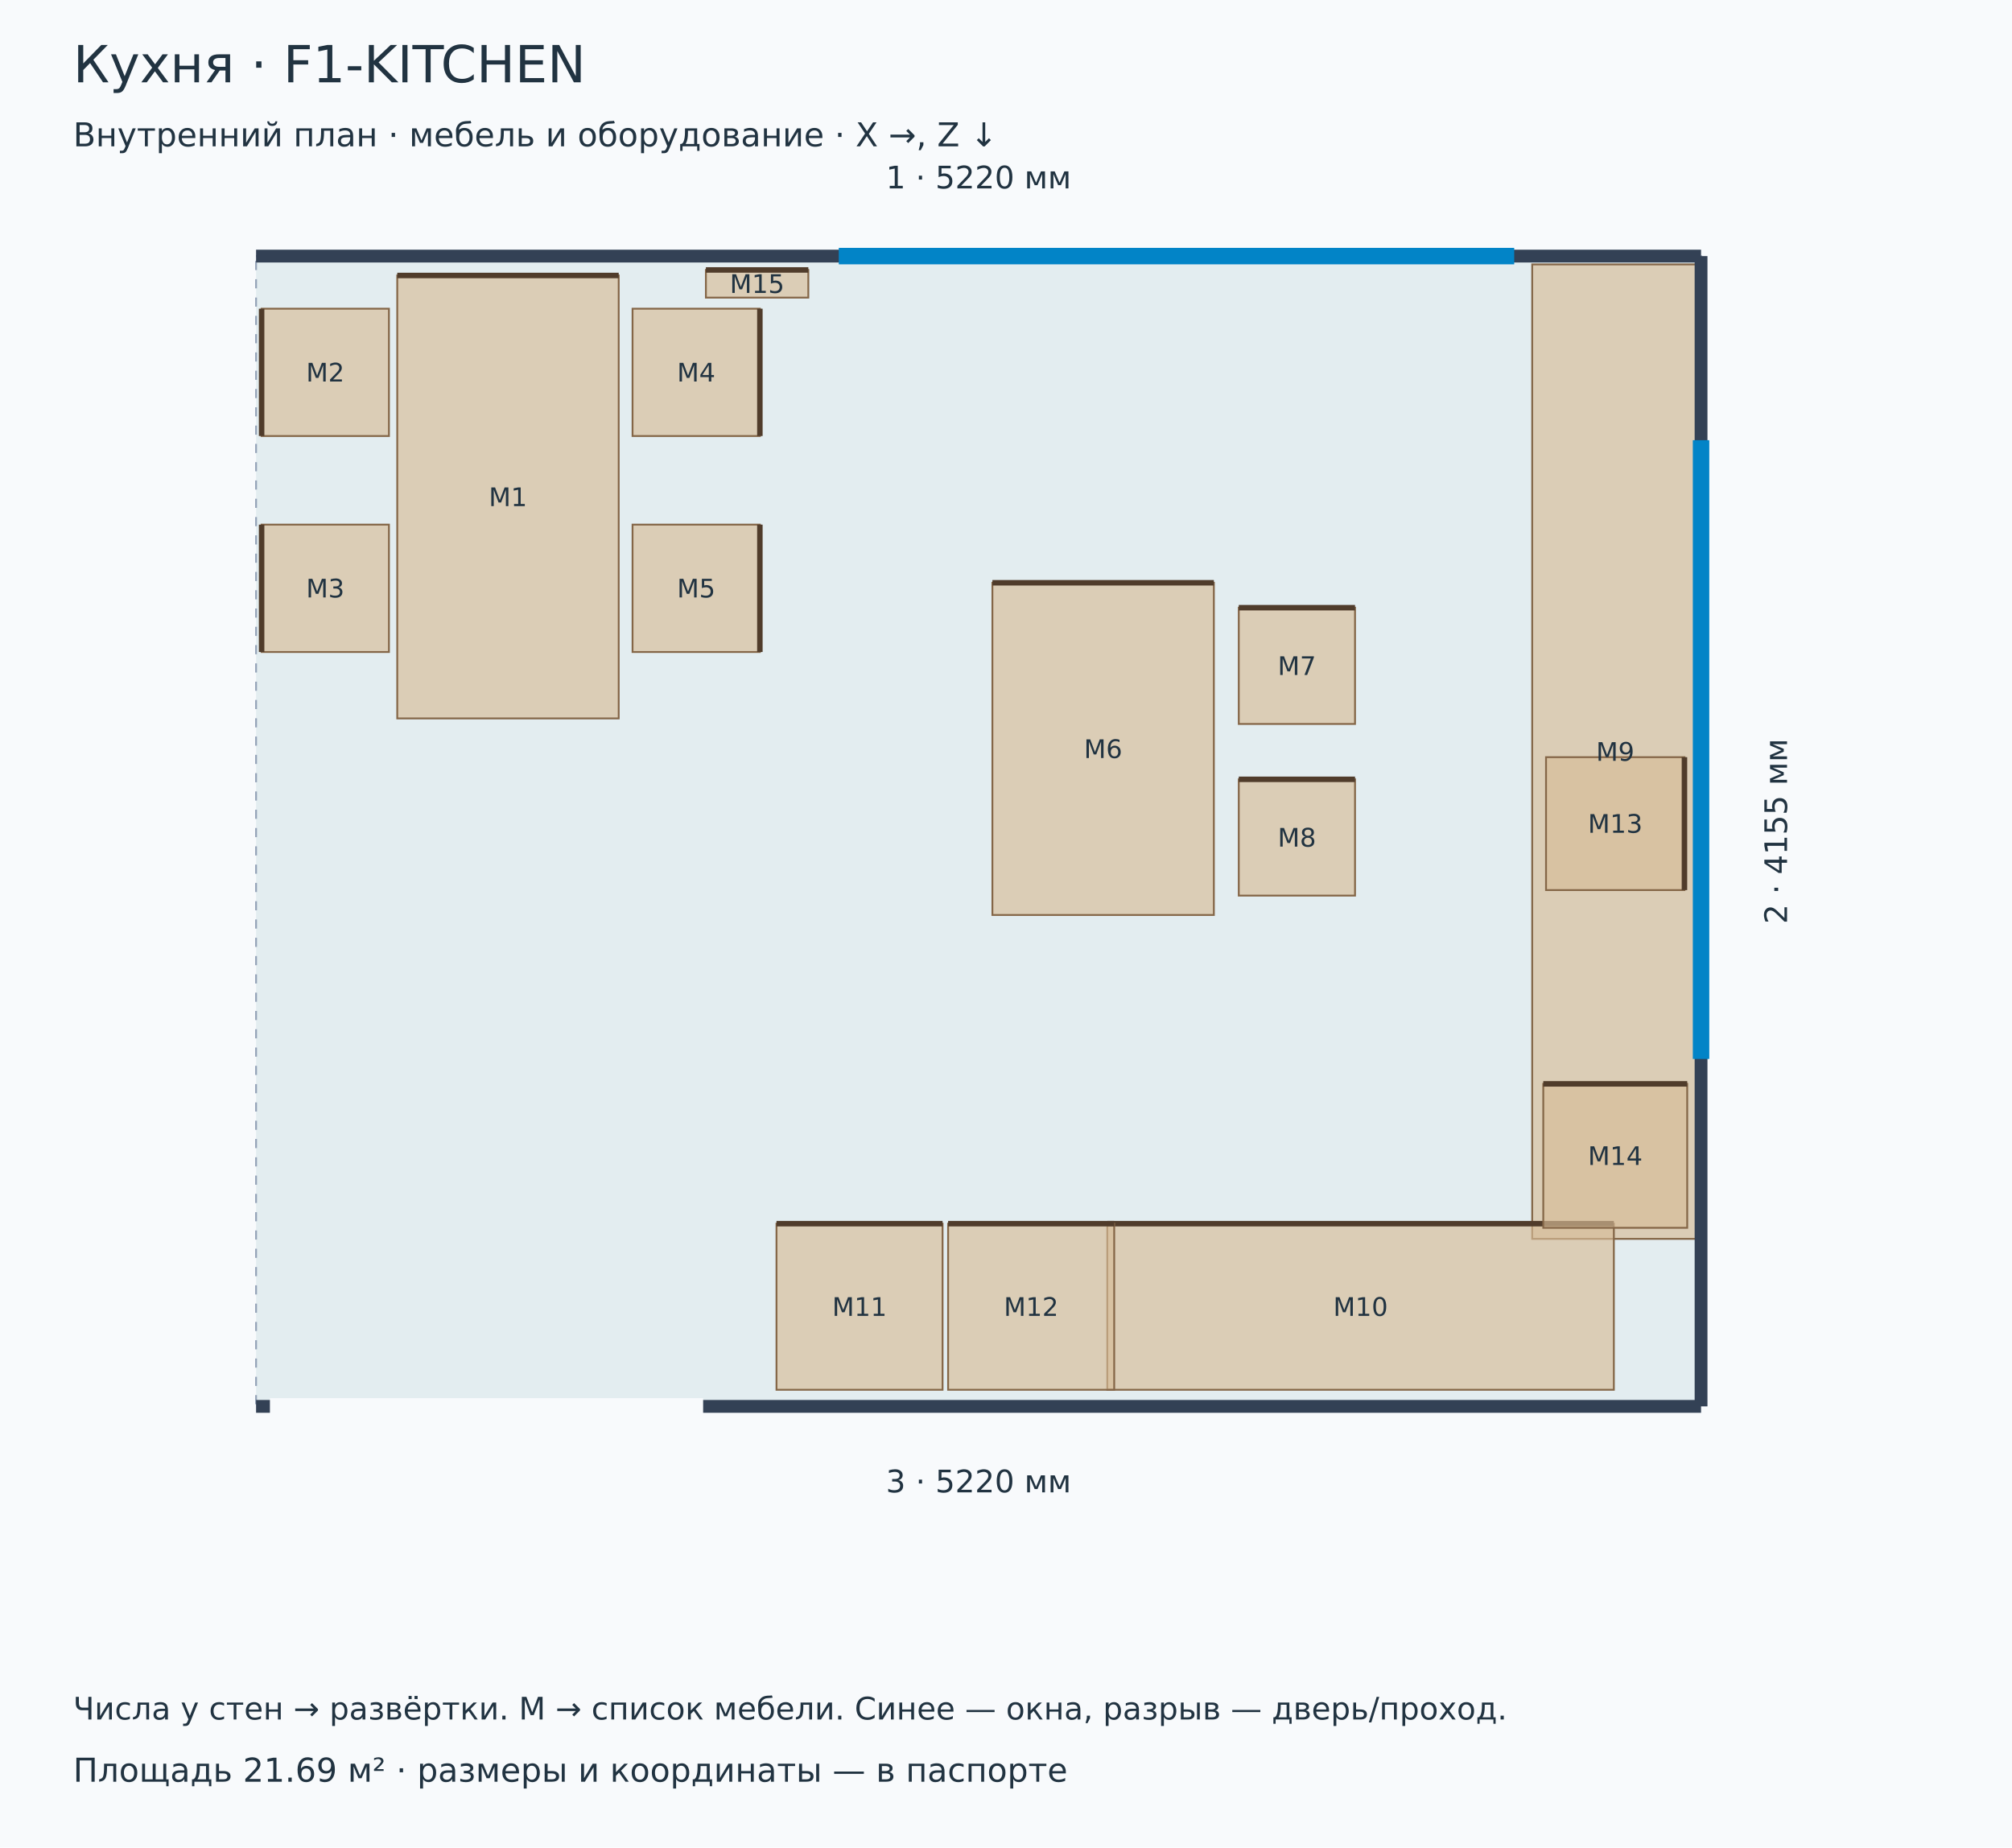
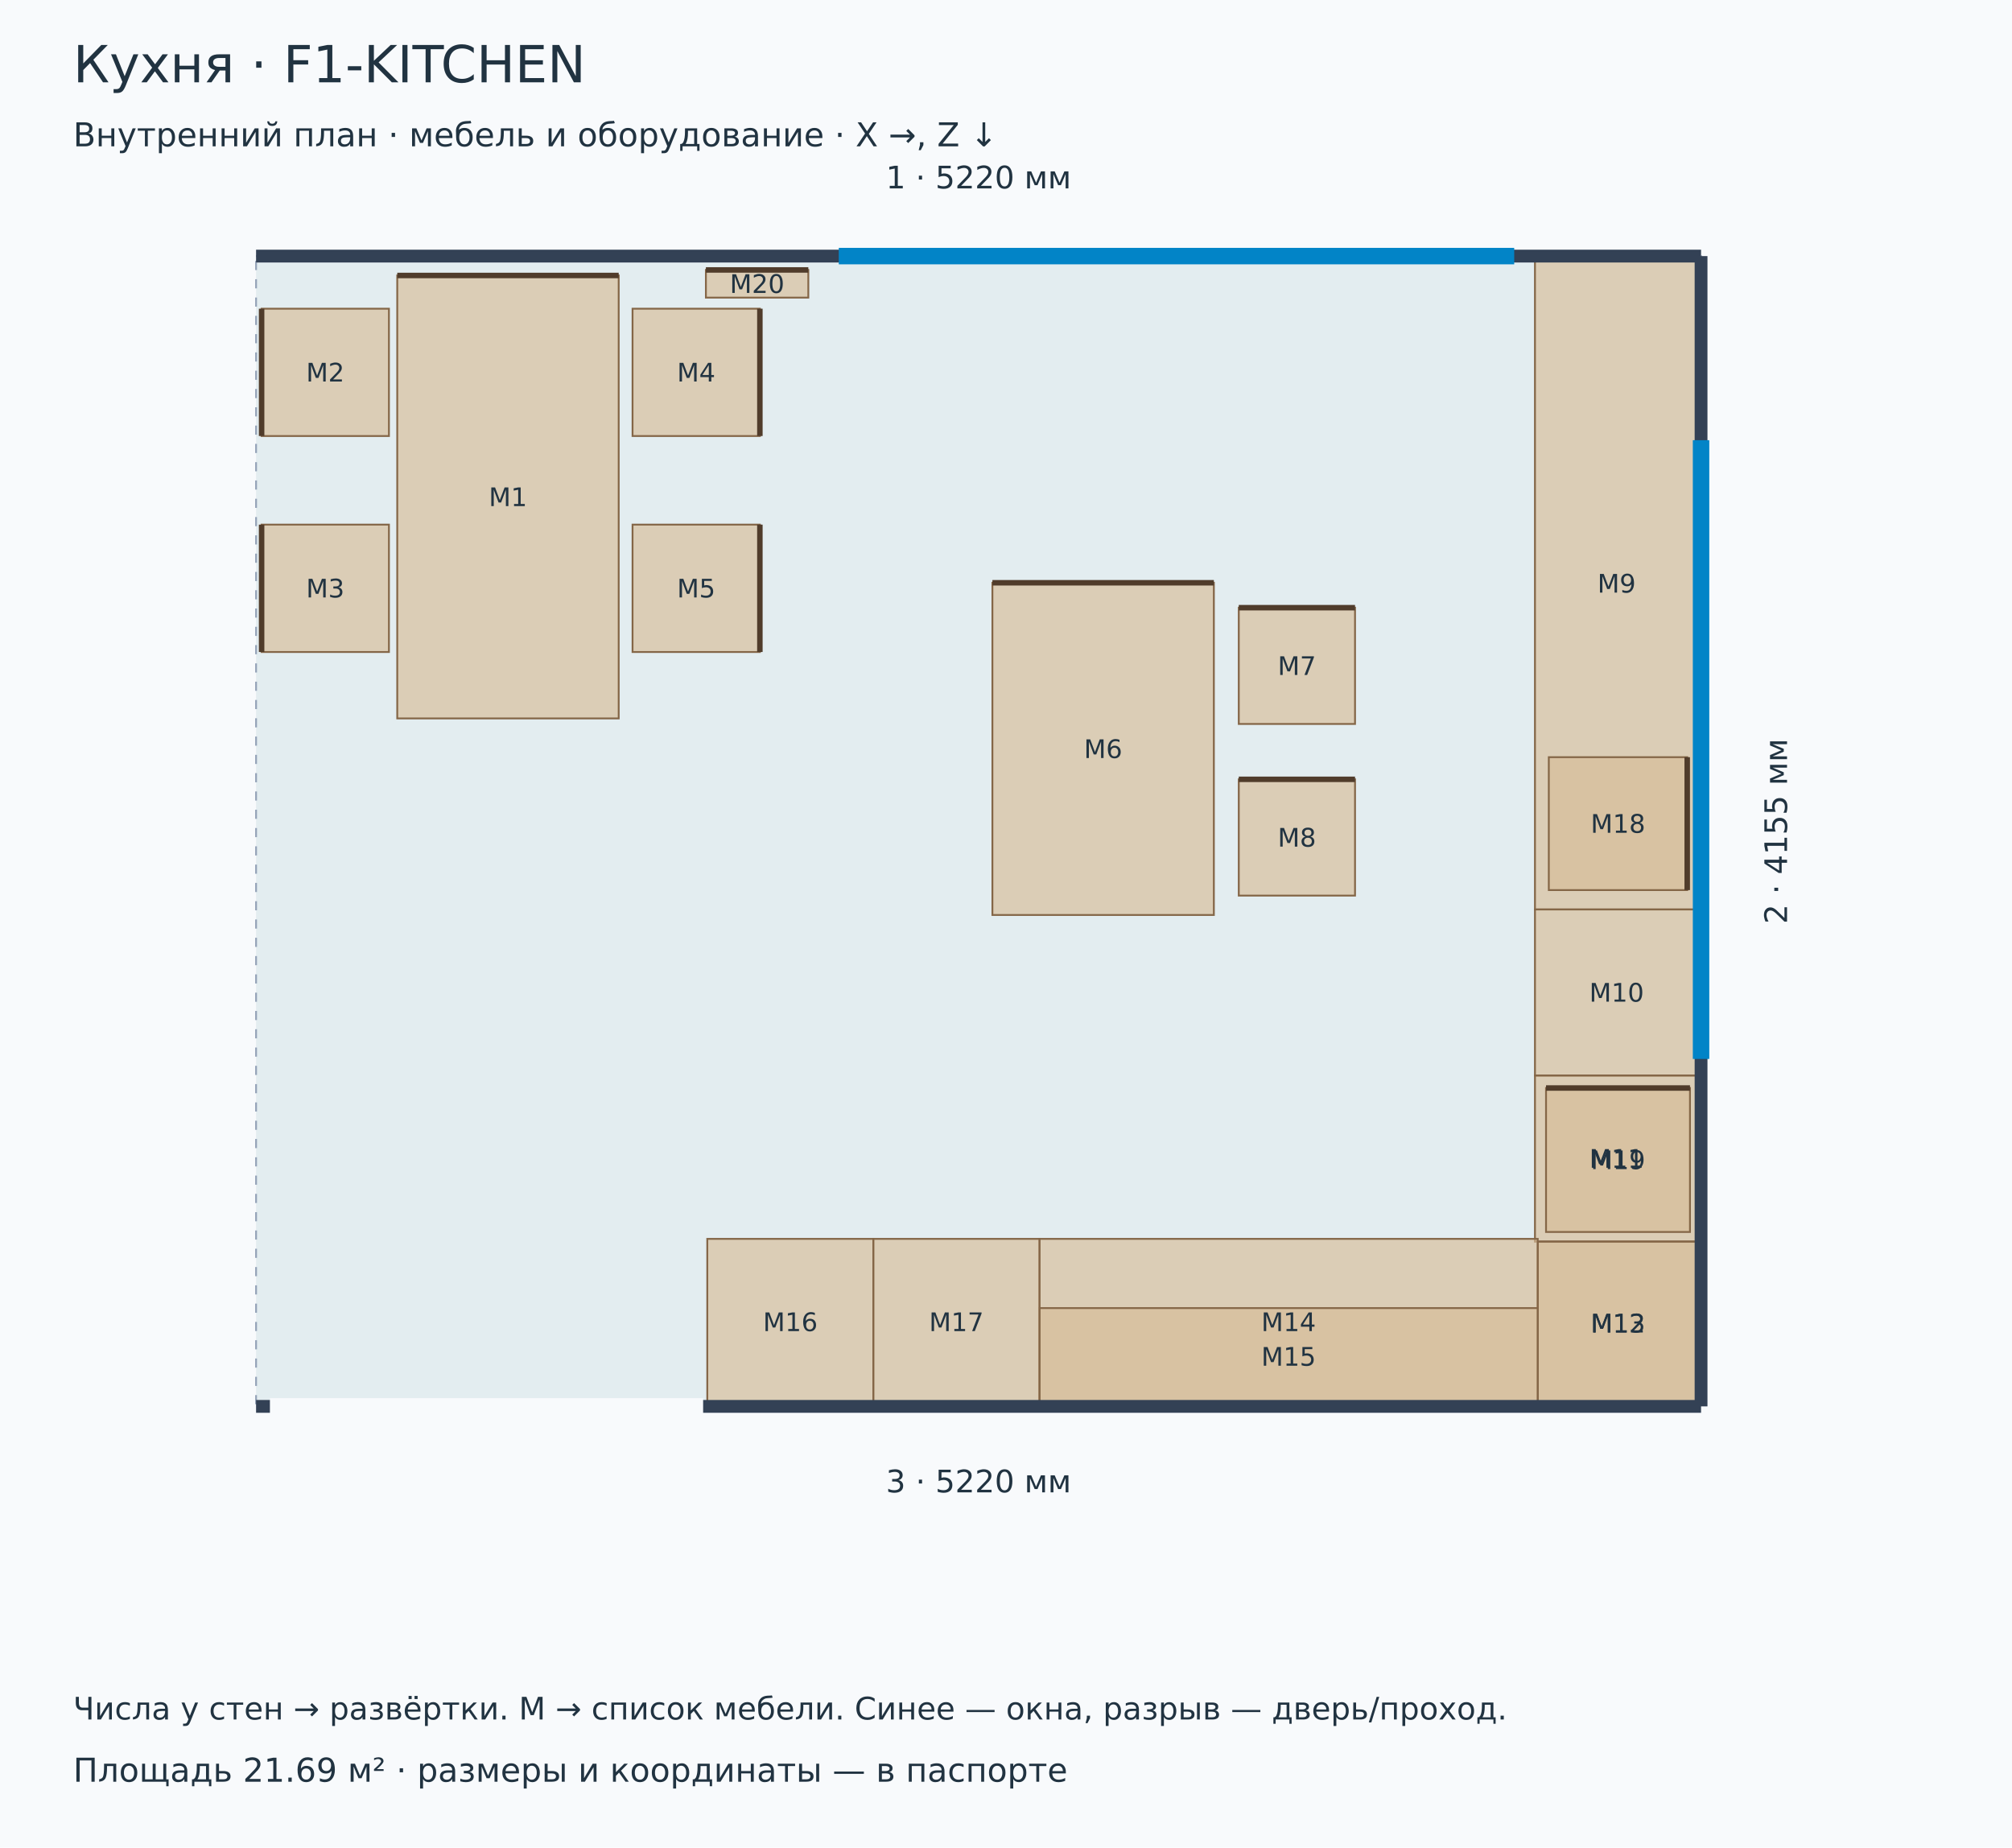
<svg xmlns="http://www.w3.org/2000/svg" width="1100" height="1010" viewBox="0 0 1100 1010">
  <rect width="100%" height="100%" fill="#f8fafc" />
  <g font-family="DejaVu Sans,Arial,sans-serif" fill="#213341">
    <text x="40" y="45" font-size="28" text-anchor="start">Кухня · F1-KITCHEN</text>
    <text x="40" y="80" font-size="18" text-anchor="start">Внутренний план · мебель и оборудование · X →, Z ↓</text>
    <polygon points="140,140 930,140 930,768.822 140,768.822" fill="#e3edf0" stroke="#94a3b8" stroke-dasharray="5 5" />
    <g transform="translate(277.7203 271.6667) rotate(0)">
      <rect x="-60.536" y="-121.073" width="121.073" height="242.146" fill="#d7bb97" fill-opacity=".65" stroke="#846647" />
      <path d="M -60.536 -121.073 h 121.073" stroke="#503c2b" stroke-width="3" />
    </g>
    <g transform="translate(177.8352 203.5632) rotate(-90)">
      <rect x="-34.808" y="-34.808" width="69.617" height="69.617" fill="#d7bb97" fill-opacity=".65" stroke="#846647" />
      <path d="M -34.808 -34.808 h 69.617" stroke="#503c2b" stroke-width="3" />
    </g>
    <g transform="translate(177.8352 321.6092) rotate(-90)">
      <rect x="-34.808" y="-34.808" width="69.617" height="69.617" fill="#d7bb97" fill-opacity=".65" stroke="#846647" />
      <path d="M -34.808 -34.808 h 69.617" stroke="#503c2b" stroke-width="3" />
    </g>
    <g transform="translate(380.6322 203.5632) rotate(90)">
      <rect x="-34.808" y="-34.808" width="69.617" height="69.617" fill="#d7bb97" fill-opacity=".65" stroke="#846647" />
      <path d="M -34.808 -34.808 h 69.617" stroke="#503c2b" stroke-width="3" />
    </g>
    <g transform="translate(380.6322 321.6092) rotate(90)">
      <rect x="-34.808" y="-34.808" width="69.617" height="69.617" fill="#d7bb97" fill-opacity=".65" stroke="#846647" />
      <path d="M -34.808 -34.808 h 69.617" stroke="#503c2b" stroke-width="3" />
    </g>
    <g transform="translate(603.1034 409.387) rotate(0)">
      <rect x="-60.536" y="-90.805" width="121.073" height="181.609" fill="#d7bb97" fill-opacity=".65" stroke="#846647" />
      <path d="M -60.536 -90.805 h 121.073" stroke="#503c2b" stroke-width="3" />
    </g>
    <g transform="translate(709.0421 363.9847) rotate(0)">
      <rect x="-31.782" y="-31.782" width="63.563" height="63.563" fill="#d7bb97" fill-opacity=".65" stroke="#846647" />
      <path d="M -31.782 -31.782 h 63.563" stroke="#503c2b" stroke-width="3" />
    </g>
    <g transform="translate(709.0421 457.8161) rotate(0)">
      <rect x="-31.782" y="-31.782" width="63.563" height="63.563" fill="#d7bb97" fill-opacity=".65" stroke="#846647" />
      <path d="M -31.782 -31.782 h 63.563" stroke="#503c2b" stroke-width="3" />
    </g>
-     <g transform="translate(883.0843 410.9004) rotate(90)">
-       <rect x="-266.36" y="-45.402" width="532.72" height="90.805" fill="#d7bb97" fill-opacity=".65" stroke="#846647" />
-       <path d="M -266.36 -45.402 h 532.72" stroke="#503c2b" stroke-width="3" />
+     <g transform="translate(883.841 318.9607) rotate(90)">
+       <rect x="-178.204" y="-44.646" width="356.408" height="89.291" fill="#d7bb97" fill-opacity=".65" stroke="#846647" />
+       <path d="M -178.204 -44.646 h 356.408" stroke="#503c2b" stroke-width="3" />
    </g>
-     <g transform="translate(743.8506 714.3391) rotate(0)">
-       <rect x="-138.477" y="-45.402" width="276.954" height="90.805" fill="#d7bb97" fill-opacity=".65" stroke="#846647" />
-       <path d="M -138.477 -45.402 h 276.954" stroke="#503c2b" stroke-width="3" />
+     <g transform="translate(883.841 542.567) rotate(90)">
+       <rect x="-45.402" y="-44.646" width="90.805" height="89.291" fill="#d7bb97" fill-opacity=".65" stroke="#846647" />
+       <path d="M -45.402 -44.646 h 90.805" stroke="#503c2b" stroke-width="3" />
    </g>
-     <g transform="translate(469.9234 714.3391) rotate(0)">
+     <g transform="translate(883.841 633.3716) rotate(90)">
+       <rect x="-45.402" y="-44.646" width="90.805" height="89.291" fill="#d7bb97" fill-opacity=".65" stroke="#846647" />
+       <path d="M -45.402 -44.646 h 90.805" stroke="#503c2b" stroke-width="3" />
+     </g>
+     <g transform="translate(884.5977 723.4195) rotate(90)">
+       <rect x="-44.646" y="-43.889" width="89.291" height="87.778" fill="#d7bb97" fill-opacity=".65" stroke="#846647" />
+       <path d="M -44.646 -43.889 h 89.291" stroke="#503c2b" stroke-width="3" />
+     </g>
+     <g transform="translate(884.5977 723.4195) rotate(90)">
+       <rect x="-44.646" y="-43.889" width="89.291" height="87.778" fill="#d7bb97" fill-opacity=".65" stroke="#846647" />
+       <path d="M -44.646 -43.889 h 89.291" stroke="#503c2b" stroke-width="3" />
+     </g>
+     <g transform="translate(704.5019 722.6628) rotate(180)">
+       <rect x="-136.207" y="-45.402" width="272.414" height="90.805" fill="#d7bb97" fill-opacity=".65" stroke="#846647" />
+       <path d="M -136.207 -45.402 h 272.414" stroke="#503c2b" stroke-width="3" />
+     </g>
+     <g transform="translate(704.5019 741.5805) rotate(180)">
+       <rect x="-136.207" y="-26.485" width="272.414" height="52.969" fill="#d7bb97" fill-opacity=".65" stroke="#846647" />
+       <path d="M -136.207 -26.485 h 272.414" stroke="#503c2b" stroke-width="3" />
+     </g>
+     <g transform="translate(432.0881 722.6628) rotate(180)">
      <rect x="-45.402" y="-45.402" width="90.805" height="90.805" fill="#d7bb97" fill-opacity=".65" stroke="#846647" />
      <path d="M -45.402 -45.402 h 90.805" stroke="#503c2b" stroke-width="3" />
    </g>
-     <g transform="translate(563.7548 714.3391) rotate(0)">
+     <g transform="translate(522.8927 722.6628) rotate(180)">
      <rect x="-45.402" y="-45.402" width="90.805" height="90.805" fill="#d7bb97" fill-opacity=".65" stroke="#846647" />
      <path d="M -45.402 -45.402 h 90.805" stroke="#503c2b" stroke-width="3" />
    </g>
-     <g transform="translate(883.0843 450.249) rotate(90)">
+     <g transform="translate(884.5977 450.249) rotate(90)">
      <rect x="-36.322" y="-37.835" width="72.644" height="75.67" fill="#d7bb97" fill-opacity=".65" stroke="#846647" />
      <path d="M -36.322 -37.835 h 72.644" stroke="#503c2b" stroke-width="3" />
    </g>
-     <g transform="translate(883.0843 631.8582) rotate(0)">
+     <g transform="translate(884.5977 634.1284) rotate(0)">
      <rect x="-39.349" y="-39.349" width="78.697" height="78.697" fill="#d7bb97" fill-opacity=".65" stroke="#846647" />
      <path d="M -39.349 -39.349 h 78.697" stroke="#503c2b" stroke-width="3" />
    </g>
    <g transform="translate(413.9272 155.1341) rotate(0)">
      <rect x="-27.998" y="-7.567" width="55.996" height="15.134" fill="#d7bb97" fill-opacity=".65" stroke="#846647" />
      <path d="M -27.998 -7.567 h 55.996" stroke="#503c2b" stroke-width="3" />
    </g>
    <text x="277.72" y="276.667" font-size="14" text-anchor="middle">M1</text>
    <text x="177.835" y="208.563" font-size="14" text-anchor="middle">M2</text>
    <text x="177.835" y="326.609" font-size="14" text-anchor="middle">M3</text>
    <text x="380.632" y="208.563" font-size="14" text-anchor="middle">M4</text>
    <text x="380.632" y="326.609" font-size="14" text-anchor="middle">M5</text>
    <text x="603.103" y="414.387" font-size="14" text-anchor="middle">M6</text>
    <text x="709.042" y="368.985" font-size="14" text-anchor="middle">M7</text>
    <text x="709.042" y="462.816" font-size="14" text-anchor="middle">M8</text>
-     <text x="883.084" y="415.9" font-size="14" text-anchor="middle">M9</text>
-     <text x="743.851" y="719.339" font-size="14" text-anchor="middle">M10</text>
-     <text x="469.923" y="719.339" font-size="14" text-anchor="middle">M11</text>
-     <text x="563.755" y="719.339" font-size="14" text-anchor="middle">M12</text>
-     <text x="883.084" y="455.249" font-size="14" text-anchor="middle">M13</text>
-     <text x="883.084" y="636.858" font-size="14" text-anchor="middle">M14</text>
-     <text x="413.927" y="160.134" font-size="14" text-anchor="middle">M15</text>
+     <text x="883.841" y="323.961" font-size="14" text-anchor="middle">M9</text>
+     <text x="883.841" y="547.567" font-size="14" text-anchor="middle">M10</text>
+     <text x="883.841" y="638.372" font-size="14" text-anchor="middle">M11</text>
+     <text x="884.598" y="728.42" font-size="14" text-anchor="middle">M12</text>
+     <text x="884.598" y="728.42" font-size="14" text-anchor="middle">M13</text>
+     <text x="704.502" y="727.663" font-size="14" text-anchor="middle">M14</text>
+     <text x="704.502" y="746.58" font-size="14" text-anchor="middle">M15</text>
+     <text x="432.088" y="727.663" font-size="14" text-anchor="middle">M16</text>
+     <text x="522.893" y="727.663" font-size="14" text-anchor="middle">M17</text>
+     <text x="884.598" y="455.249" font-size="14" text-anchor="middle">M18</text>
+     <text x="884.598" y="639.128" font-size="14" text-anchor="middle">M19</text>
+     <text x="413.927" y="160.134" font-size="14" text-anchor="middle">M20</text>
    <path d="M 140 140 L 930 140" stroke="#334155" stroke-width="7" />
    <path d="M 458.573 140 L 827.845 140" stroke="#0284c7" stroke-width="9" />
    <g transform="translate(535 98) rotate(0)">
      <text x="0" y="5" font-size="17" text-anchor="middle">1 · 5220 мм</text>
    </g>
    <path d="M 930 140 L 930 768.822" stroke="#334155" stroke-width="7" />
    <path d="M 930 240.642 L 930 578.889" stroke="#0284c7" stroke-width="9" />
    <g transform="translate(972 454.4109) rotate(-90)">
      <text x="0" y="5" font-size="17" text-anchor="middle">2 · 4155 мм</text>
    </g>
    <path d="M 930 768.822 L 140 768.822" stroke="#334155" stroke-width="7" />
    <path d="M 384.416 768.822 L 147.567 768.822" stroke="#f8fafc" stroke-width="9" />
    <g transform="translate(535 810.8218) rotate(0)">
      <text x="0" y="5" font-size="17" text-anchor="middle">3 · 5220 мм</text>
    </g>
    <text x="40" y="940" font-size="17" text-anchor="start">Числа у стен → развёртки. M → список мебели. Синее — окна, разрыв — дверь/проход.</text>
    <text x="40" y="974" font-size="18" text-anchor="start">Площадь 21.69 м² · размеры и координаты — в паспорте</text>
  </g>
</svg>
